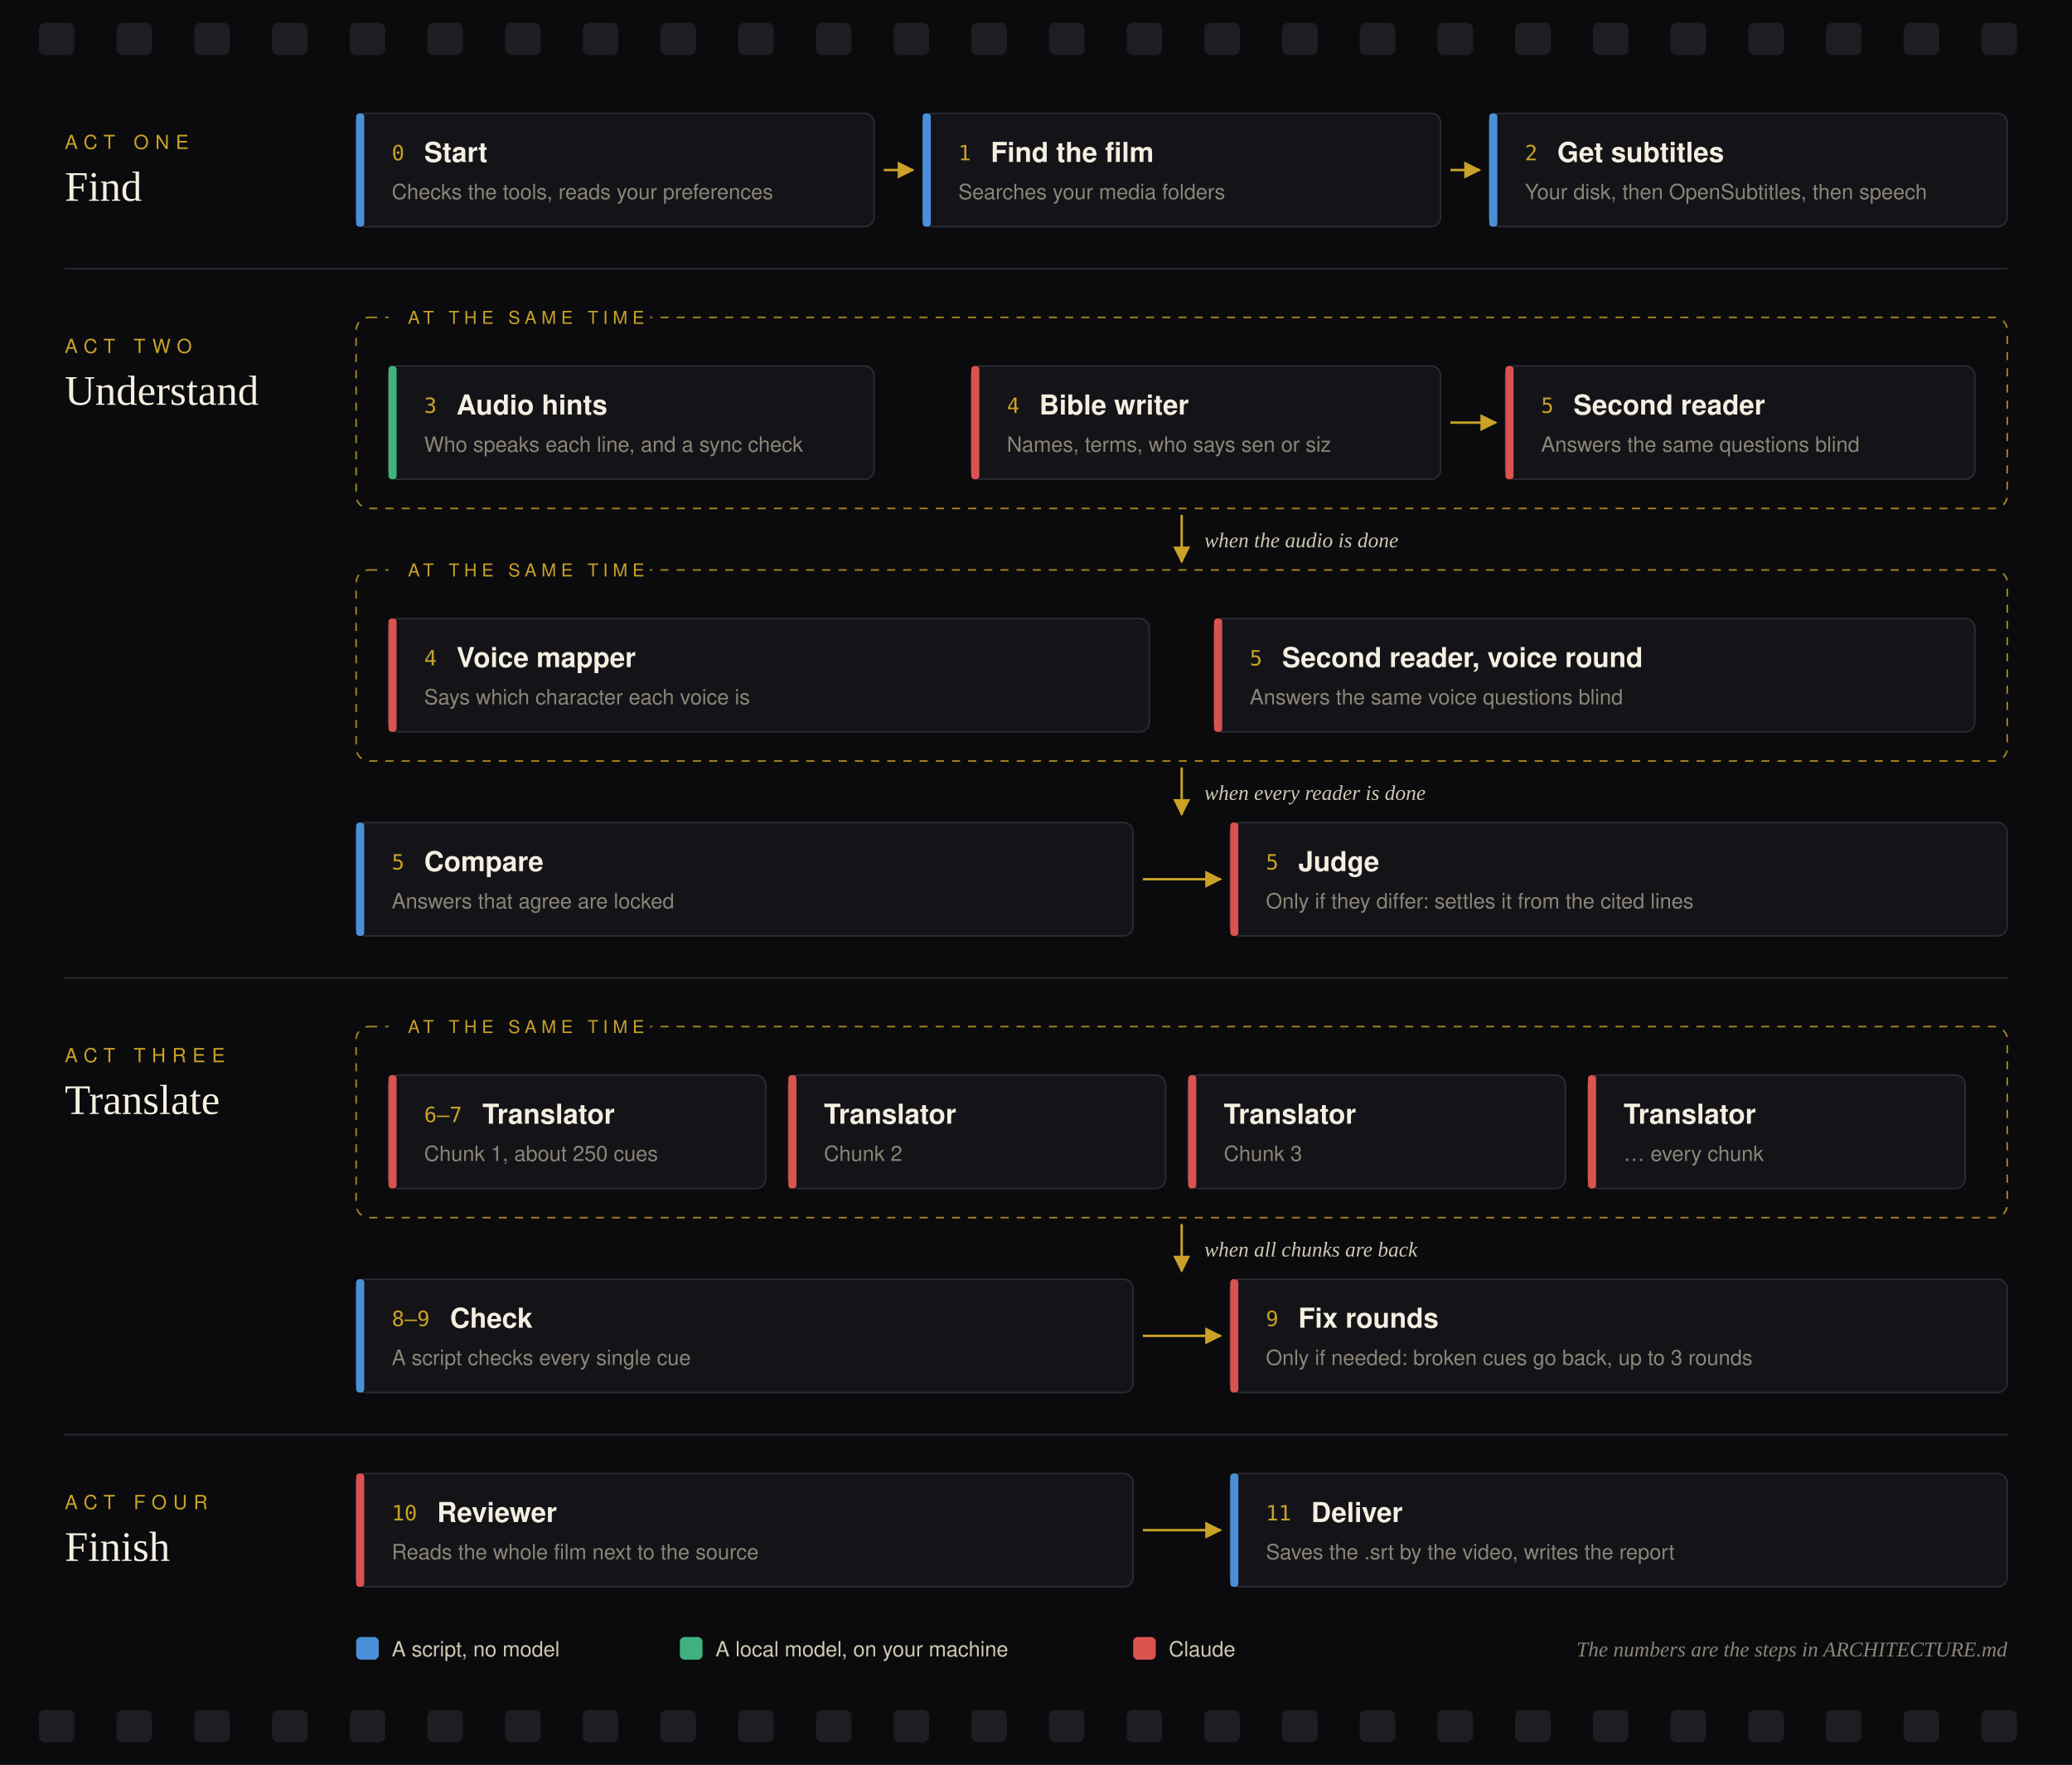
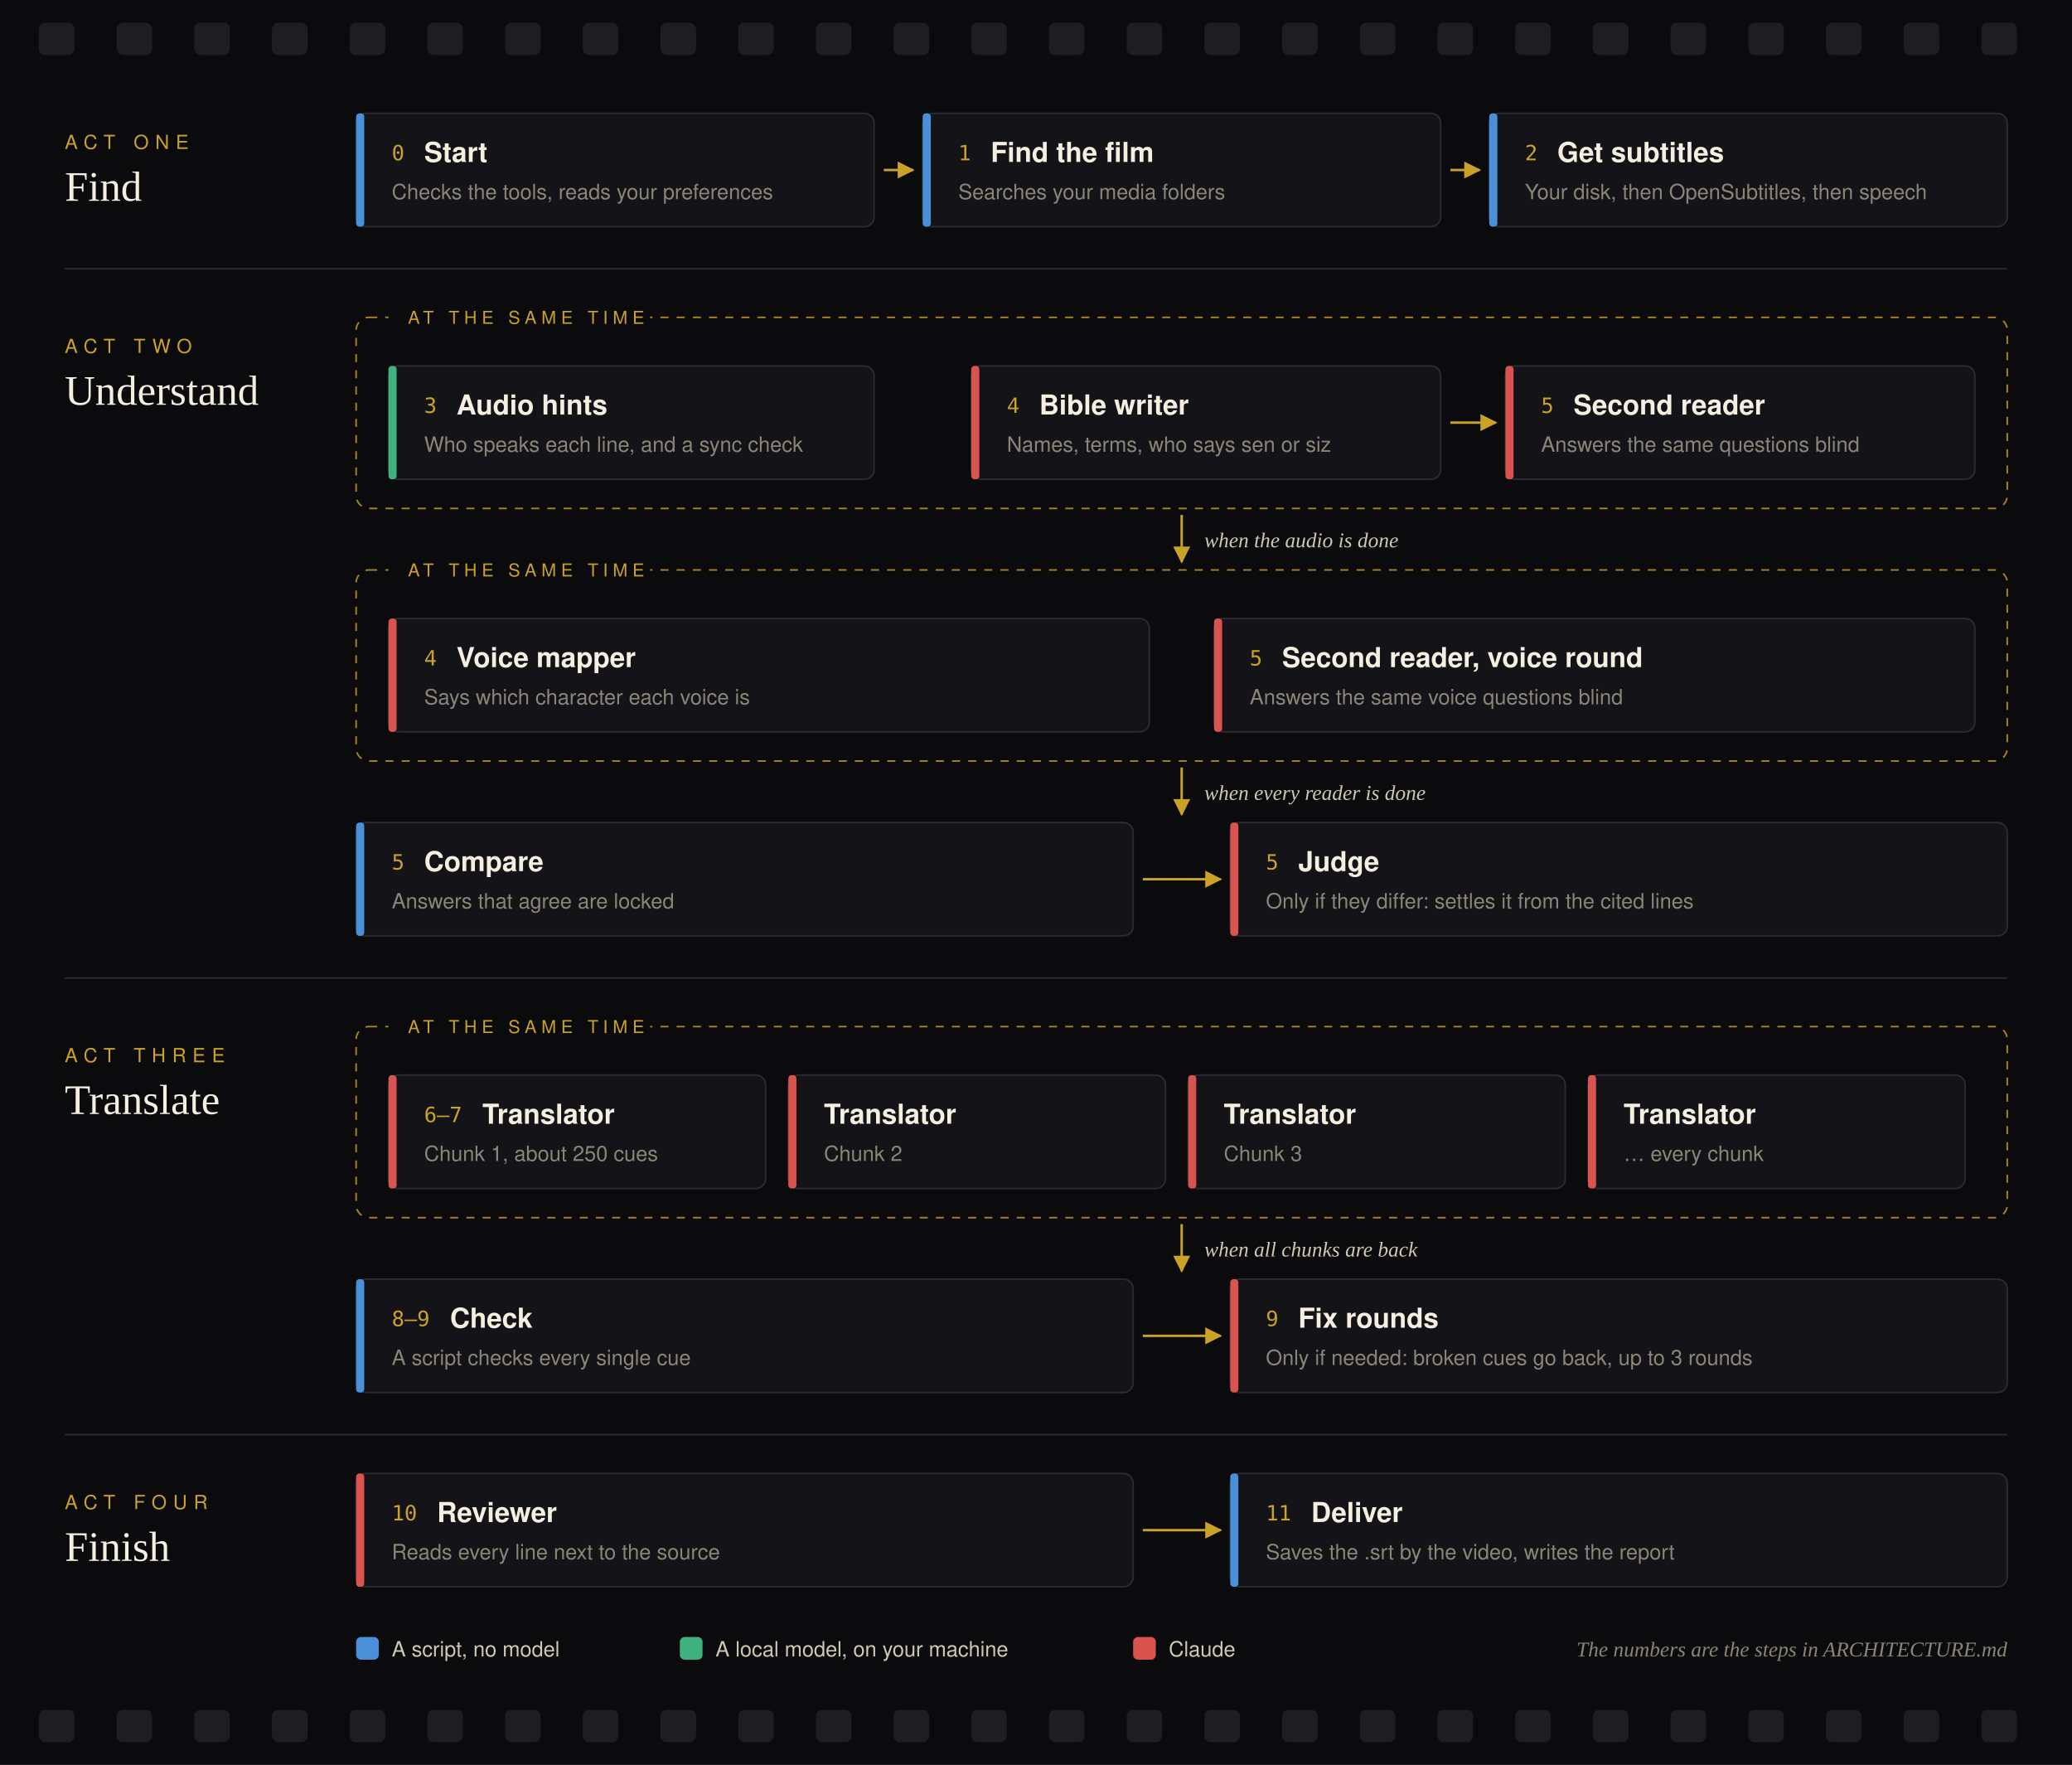
<svg xmlns="http://www.w3.org/2000/svg" viewBox="0 0 1280 1090" width="1280" height="1090" role="img" aria-labelledby="t d">
  <rect width="1280" height="1090" fill="#0b0b0d" />
  <rect x="24" y="14" width="22" height="20" rx="4" fill="#1d1d22" />
  <rect x="72" y="14" width="22" height="20" rx="4" fill="#1d1d22" />
  <rect x="120" y="14" width="22" height="20" rx="4" fill="#1d1d22" />
  <rect x="168" y="14" width="22" height="20" rx="4" fill="#1d1d22" />
  <rect x="216" y="14" width="22" height="20" rx="4" fill="#1d1d22" />
  <rect x="264" y="14" width="22" height="20" rx="4" fill="#1d1d22" />
  <rect x="312" y="14" width="22" height="20" rx="4" fill="#1d1d22" />
  <rect x="360" y="14" width="22" height="20" rx="4" fill="#1d1d22" />
  <rect x="408" y="14" width="22" height="20" rx="4" fill="#1d1d22" />
  <rect x="456" y="14" width="22" height="20" rx="4" fill="#1d1d22" />
  <rect x="504" y="14" width="22" height="20" rx="4" fill="#1d1d22" />
  <rect x="552" y="14" width="22" height="20" rx="4" fill="#1d1d22" />
  <rect x="600" y="14" width="22" height="20" rx="4" fill="#1d1d22" />
  <rect x="648" y="14" width="22" height="20" rx="4" fill="#1d1d22" />
  <rect x="696" y="14" width="22" height="20" rx="4" fill="#1d1d22" />
  <rect x="744" y="14" width="22" height="20" rx="4" fill="#1d1d22" />
  <rect x="792" y="14" width="22" height="20" rx="4" fill="#1d1d22" />
  <rect x="840" y="14" width="22" height="20" rx="4" fill="#1d1d22" />
  <rect x="888" y="14" width="22" height="20" rx="4" fill="#1d1d22" />
  <rect x="936" y="14" width="22" height="20" rx="4" fill="#1d1d22" />
  <rect x="984" y="14" width="22" height="20" rx="4" fill="#1d1d22" />
  <rect x="1032" y="14" width="22" height="20" rx="4" fill="#1d1d22" />
  <rect x="1080" y="14" width="22" height="20" rx="4" fill="#1d1d22" />
  <rect x="1128" y="14" width="22" height="20" rx="4" fill="#1d1d22" />
  <rect x="1176" y="14" width="22" height="20" rx="4" fill="#1d1d22" />
  <rect x="1224" y="14" width="22" height="20" rx="4" fill="#1d1d22" />
  <rect x="24" y="1056" width="22" height="20" rx="4" fill="#1d1d22" />
  <rect x="72" y="1056" width="22" height="20" rx="4" fill="#1d1d22" />
  <rect x="120" y="1056" width="22" height="20" rx="4" fill="#1d1d22" />
  <rect x="168" y="1056" width="22" height="20" rx="4" fill="#1d1d22" />
  <rect x="216" y="1056" width="22" height="20" rx="4" fill="#1d1d22" />
  <rect x="264" y="1056" width="22" height="20" rx="4" fill="#1d1d22" />
  <rect x="312" y="1056" width="22" height="20" rx="4" fill="#1d1d22" />
  <rect x="360" y="1056" width="22" height="20" rx="4" fill="#1d1d22" />
  <rect x="408" y="1056" width="22" height="20" rx="4" fill="#1d1d22" />
  <rect x="456" y="1056" width="22" height="20" rx="4" fill="#1d1d22" />
  <rect x="504" y="1056" width="22" height="20" rx="4" fill="#1d1d22" />
  <rect x="552" y="1056" width="22" height="20" rx="4" fill="#1d1d22" />
  <rect x="600" y="1056" width="22" height="20" rx="4" fill="#1d1d22" />
  <rect x="648" y="1056" width="22" height="20" rx="4" fill="#1d1d22" />
  <rect x="696" y="1056" width="22" height="20" rx="4" fill="#1d1d22" />
  <rect x="744" y="1056" width="22" height="20" rx="4" fill="#1d1d22" />
  <rect x="792" y="1056" width="22" height="20" rx="4" fill="#1d1d22" />
  <rect x="840" y="1056" width="22" height="20" rx="4" fill="#1d1d22" />
  <rect x="888" y="1056" width="22" height="20" rx="4" fill="#1d1d22" />
  <rect x="936" y="1056" width="22" height="20" rx="4" fill="#1d1d22" />
  <rect x="984" y="1056" width="22" height="20" rx="4" fill="#1d1d22" />
  <rect x="1032" y="1056" width="22" height="20" rx="4" fill="#1d1d22" />
  <rect x="1080" y="1056" width="22" height="20" rx="4" fill="#1d1d22" />
  <rect x="1128" y="1056" width="22" height="20" rx="4" fill="#1d1d22" />
  <rect x="1176" y="1056" width="22" height="20" rx="4" fill="#1d1d22" />
  <rect x="1224" y="1056" width="22" height="20" rx="4" fill="#1d1d22" />
  <defs>
    <marker id="arrow" viewBox="0 0 10 10" refX="9" refY="5" markerWidth="7" markerHeight="7" orient="auto">
      <path d="M0 0 L10 5 L0 10 z" fill="#c9a227" />
    </marker>
  </defs>
  <text x="40" y="92" text-anchor="start" font-family="-apple-system, 'Segoe UI', Helvetica, Arial, sans-serif" font-size="12" letter-spacing="4" fill="#c9a227">ACT ONE</text>
  <text x="40" y="124" text-anchor="start" font-family="Georgia, 'Times New Roman', Times, serif" font-size="26" fill="#f4efe1">Find</text>
  <rect x="220" y="70" width="320" height="70" rx="6" fill="#141418" stroke="#2a2a31" />
  <rect x="220" y="70" width="5" height="70" rx="2" fill="#4a90d9" />
  <text x="242" y="99" text-anchor="start" font-family="ui-monospace, 'Cascadia Mono', Consolas, Menlo, monospace" font-size="13" fill="#c9a227">0</text>
  <text x="262" y="100" text-anchor="start" font-family="-apple-system, 'Segoe UI', Helvetica, Arial, sans-serif" font-size="17" font-weight="600" fill="#f4efe1">Start</text>
  <text x="242" y="123" text-anchor="start" font-family="-apple-system, 'Segoe UI', Helvetica, Arial, sans-serif" font-size="13" fill="#8a8578">Checks the tools, reads your preferences</text>
  <rect x="570" y="70" width="320" height="70" rx="6" fill="#141418" stroke="#2a2a31" />
  <rect x="570" y="70" width="5" height="70" rx="2" fill="#4a90d9" />
  <text x="592" y="99" text-anchor="start" font-family="ui-monospace, 'Cascadia Mono', Consolas, Menlo, monospace" font-size="13" fill="#c9a227">1</text>
  <text x="612" y="100" text-anchor="start" font-family="-apple-system, 'Segoe UI', Helvetica, Arial, sans-serif" font-size="17" font-weight="600" fill="#f4efe1">Find the film</text>
  <text x="592" y="123" text-anchor="start" font-family="-apple-system, 'Segoe UI', Helvetica, Arial, sans-serif" font-size="13" fill="#8a8578">Searches your media folders</text>
  <rect x="920" y="70" width="320" height="70" rx="6" fill="#141418" stroke="#2a2a31" />
  <rect x="920" y="70" width="5" height="70" rx="2" fill="#4a90d9" />
  <text x="942" y="99" text-anchor="start" font-family="ui-monospace, 'Cascadia Mono', Consolas, Menlo, monospace" font-size="13" fill="#c9a227">2</text>
  <text x="962" y="100" text-anchor="start" font-family="-apple-system, 'Segoe UI', Helvetica, Arial, sans-serif" font-size="17" font-weight="600" fill="#f4efe1">Get subtitles</text>
  <text x="942" y="123" text-anchor="start" font-family="-apple-system, 'Segoe UI', Helvetica, Arial, sans-serif" font-size="13" fill="#8a8578">Your disk, then OpenSubtitles, then speech</text>
  <line x1="546" y1="105.0" x2="564" y2="105.0" stroke="#c9a227" stroke-width="1.5" marker-end="url(#arrow)" />
  <line x1="896" y1="105.0" x2="914" y2="105.0" stroke="#c9a227" stroke-width="1.5" marker-end="url(#arrow)" />
  <line x1="40" y1="166" x2="1240" y2="166" stroke="#2a2a31" />
  <text x="40" y="218" text-anchor="start" font-family="-apple-system, 'Segoe UI', Helvetica, Arial, sans-serif" font-size="12" letter-spacing="4" fill="#c9a227">ACT TWO</text>
  <text x="40" y="250" text-anchor="start" font-family="Georgia, 'Times New Roman', Times, serif" font-size="26" fill="#f4efe1">Understand</text>
  <rect x="220" y="196" width="1020" height="118" rx="8" fill="none" stroke="#c9a227" stroke-width="1" stroke-dasharray="5 5" opacity="0.8" />
  <rect x="240" y="186" width="161.6" height="20" fill="#0b0b0d" />
  <text x="252" y="200" text-anchor="start" font-family="-apple-system, 'Segoe UI', Helvetica, Arial, sans-serif" font-size="11" letter-spacing="3" fill="#c9a227">AT THE SAME TIME</text>
  <rect x="240" y="226" width="300" height="70" rx="6" fill="#141418" stroke="#2a2a31" />
  <rect x="240" y="226" width="5" height="70" rx="2" fill="#3fb27f" />
  <text x="262" y="255" text-anchor="start" font-family="ui-monospace, 'Cascadia Mono', Consolas, Menlo, monospace" font-size="13" fill="#c9a227">3</text>
  <text x="282" y="256" text-anchor="start" font-family="-apple-system, 'Segoe UI', Helvetica, Arial, sans-serif" font-size="17" font-weight="600" fill="#f4efe1">Audio hints</text>
  <text x="262" y="279" text-anchor="start" font-family="-apple-system, 'Segoe UI', Helvetica, Arial, sans-serif" font-size="13" fill="#8a8578">Who speaks each line, and a sync check</text>
  <rect x="600" y="226" width="290" height="70" rx="6" fill="#141418" stroke="#2a2a31" />
  <rect x="600" y="226" width="5" height="70" rx="2" fill="#d9534f" />
  <text x="622" y="255" text-anchor="start" font-family="ui-monospace, 'Cascadia Mono', Consolas, Menlo, monospace" font-size="13" fill="#c9a227">4</text>
  <text x="642" y="256" text-anchor="start" font-family="-apple-system, 'Segoe UI', Helvetica, Arial, sans-serif" font-size="17" font-weight="600" fill="#f4efe1">Bible writer</text>
  <text x="622" y="279" text-anchor="start" font-family="-apple-system, 'Segoe UI', Helvetica, Arial, sans-serif" font-size="13" fill="#8a8578">Names, terms, who says sen or siz</text>
  <rect x="930" y="226" width="290" height="70" rx="6" fill="#141418" stroke="#2a2a31" />
  <rect x="930" y="226" width="5" height="70" rx="2" fill="#d9534f" />
  <text x="952" y="255" text-anchor="start" font-family="ui-monospace, 'Cascadia Mono', Consolas, Menlo, monospace" font-size="13" fill="#c9a227">5</text>
  <text x="972" y="256" text-anchor="start" font-family="-apple-system, 'Segoe UI', Helvetica, Arial, sans-serif" font-size="17" font-weight="600" fill="#f4efe1">Second reader</text>
  <text x="952" y="279" text-anchor="start" font-family="-apple-system, 'Segoe UI', Helvetica, Arial, sans-serif" font-size="13" fill="#8a8578">Answers the same questions blind</text>
  <line x1="896" y1="261.0" x2="924" y2="261.0" stroke="#c9a227" stroke-width="1.5" marker-end="url(#arrow)" />
  <line x1="730" y1="318" x2="730" y2="347" stroke="#c9a227" stroke-width="1.5" marker-end="url(#arrow)" />
  <text x="744" y="338.0" text-anchor="start" font-family="Georgia, 'Times New Roman', Times, serif" font-size="13" font-style="italic" fill="#cfc8b4">when the audio is done</text>
  <rect x="220" y="352" width="1020" height="118" rx="8" fill="none" stroke="#c9a227" stroke-width="1" stroke-dasharray="5 5" opacity="0.8" />
  <rect x="240" y="342" width="161.6" height="20" fill="#0b0b0d" />
  <text x="252" y="356" text-anchor="start" font-family="-apple-system, 'Segoe UI', Helvetica, Arial, sans-serif" font-size="11" letter-spacing="3" fill="#c9a227">AT THE SAME TIME</text>
  <rect x="240" y="382" width="470" height="70" rx="6" fill="#141418" stroke="#2a2a31" />
  <rect x="240" y="382" width="5" height="70" rx="2" fill="#d9534f" />
  <text x="262" y="411" text-anchor="start" font-family="ui-monospace, 'Cascadia Mono', Consolas, Menlo, monospace" font-size="13" fill="#c9a227">4</text>
  <text x="282" y="412" text-anchor="start" font-family="-apple-system, 'Segoe UI', Helvetica, Arial, sans-serif" font-size="17" font-weight="600" fill="#f4efe1">Voice mapper</text>
  <text x="262" y="435" text-anchor="start" font-family="-apple-system, 'Segoe UI', Helvetica, Arial, sans-serif" font-size="13" fill="#8a8578">Says which character each voice is</text>
  <rect x="750" y="382" width="470" height="70" rx="6" fill="#141418" stroke="#2a2a31" />
  <rect x="750" y="382" width="5" height="70" rx="2" fill="#d9534f" />
  <text x="772" y="411" text-anchor="start" font-family="ui-monospace, 'Cascadia Mono', Consolas, Menlo, monospace" font-size="13" fill="#c9a227">5</text>
  <text x="792" y="412" text-anchor="start" font-family="-apple-system, 'Segoe UI', Helvetica, Arial, sans-serif" font-size="17" font-weight="600" fill="#f4efe1">Second reader, voice round</text>
  <text x="772" y="435" text-anchor="start" font-family="-apple-system, 'Segoe UI', Helvetica, Arial, sans-serif" font-size="13" fill="#8a8578">Answers the same voice questions blind</text>
  <line x1="730" y1="474" x2="730" y2="503" stroke="#c9a227" stroke-width="1.5" marker-end="url(#arrow)" />
  <text x="744" y="494.0" text-anchor="start" font-family="Georgia, 'Times New Roman', Times, serif" font-size="13" font-style="italic" fill="#cfc8b4">when every reader is done</text>
  <rect x="220" y="508" width="480" height="70" rx="6" fill="#141418" stroke="#2a2a31" />
  <rect x="220" y="508" width="5" height="70" rx="2" fill="#4a90d9" />
  <text x="242" y="537" text-anchor="start" font-family="ui-monospace, 'Cascadia Mono', Consolas, Menlo, monospace" font-size="13" fill="#c9a227">5</text>
  <text x="262" y="538" text-anchor="start" font-family="-apple-system, 'Segoe UI', Helvetica, Arial, sans-serif" font-size="17" font-weight="600" fill="#f4efe1">Compare</text>
  <text x="242" y="561" text-anchor="start" font-family="-apple-system, 'Segoe UI', Helvetica, Arial, sans-serif" font-size="13" fill="#8a8578">Answers that agree are locked</text>
  <rect x="760" y="508" width="480" height="70" rx="6" fill="#141418" stroke="#2a2a31" />
  <rect x="760" y="508" width="5" height="70" rx="2" fill="#d9534f" />
  <text x="782" y="537" text-anchor="start" font-family="ui-monospace, 'Cascadia Mono', Consolas, Menlo, monospace" font-size="13" fill="#c9a227">5</text>
  <text x="802" y="538" text-anchor="start" font-family="-apple-system, 'Segoe UI', Helvetica, Arial, sans-serif" font-size="17" font-weight="600" fill="#f4efe1">Judge</text>
  <text x="782" y="561" text-anchor="start" font-family="-apple-system, 'Segoe UI', Helvetica, Arial, sans-serif" font-size="13" fill="#8a8578">Only if they differ: settles it from the cited lines</text>
  <line x1="706" y1="543.0" x2="754" y2="543.0" stroke="#c9a227" stroke-width="1.5" marker-end="url(#arrow)" />
  <line x1="40" y1="604" x2="1240" y2="604" stroke="#2a2a31" />
  <text x="40" y="656" text-anchor="start" font-family="-apple-system, 'Segoe UI', Helvetica, Arial, sans-serif" font-size="12" letter-spacing="4" fill="#c9a227">ACT THREE</text>
  <text x="40" y="688" text-anchor="start" font-family="Georgia, 'Times New Roman', Times, serif" font-size="26" fill="#f4efe1">Translate</text>
  <rect x="220" y="634" width="1020" height="118" rx="8" fill="none" stroke="#c9a227" stroke-width="1" stroke-dasharray="5 5" opacity="0.8" />
  <rect x="240" y="624" width="161.6" height="20" fill="#0b0b0d" />
  <text x="252" y="638" text-anchor="start" font-family="-apple-system, 'Segoe UI', Helvetica, Arial, sans-serif" font-size="11" letter-spacing="3" fill="#c9a227">AT THE SAME TIME</text>
  <rect x="240" y="664" width="233" height="70" rx="6" fill="#141418" stroke="#2a2a31" />
  <rect x="240" y="664" width="5" height="70" rx="2" fill="#d9534f" />
  <text x="262" y="693" text-anchor="start" font-family="ui-monospace, 'Cascadia Mono', Consolas, Menlo, monospace" font-size="13" fill="#c9a227">6–7</text>
  <text x="298" y="694" text-anchor="start" font-family="-apple-system, 'Segoe UI', Helvetica, Arial, sans-serif" font-size="17" font-weight="600" fill="#f4efe1">Translator</text>
  <text x="262" y="717" text-anchor="start" font-family="-apple-system, 'Segoe UI', Helvetica, Arial, sans-serif" font-size="13" fill="#8a8578">Chunk 1, about 250 cues</text>
  <rect x="487" y="664" width="233" height="70" rx="6" fill="#141418" stroke="#2a2a31" />
  <rect x="487" y="664" width="5" height="70" rx="2" fill="#d9534f" />
  <text x="509" y="694" text-anchor="start" font-family="-apple-system, 'Segoe UI', Helvetica, Arial, sans-serif" font-size="17" font-weight="600" fill="#f4efe1">Translator</text>
  <text x="509" y="717" text-anchor="start" font-family="-apple-system, 'Segoe UI', Helvetica, Arial, sans-serif" font-size="13" fill="#8a8578">Chunk 2</text>
  <rect x="734" y="664" width="233" height="70" rx="6" fill="#141418" stroke="#2a2a31" />
  <rect x="734" y="664" width="5" height="70" rx="2" fill="#d9534f" />
  <text x="756" y="694" text-anchor="start" font-family="-apple-system, 'Segoe UI', Helvetica, Arial, sans-serif" font-size="17" font-weight="600" fill="#f4efe1">Translator</text>
  <text x="756" y="717" text-anchor="start" font-family="-apple-system, 'Segoe UI', Helvetica, Arial, sans-serif" font-size="13" fill="#8a8578">Chunk 3</text>
  <rect x="981" y="664" width="233" height="70" rx="6" fill="#141418" stroke="#2a2a31" />
  <rect x="981" y="664" width="5" height="70" rx="2" fill="#d9534f" />
  <text x="1003" y="694" text-anchor="start" font-family="-apple-system, 'Segoe UI', Helvetica, Arial, sans-serif" font-size="17" font-weight="600" fill="#f4efe1">Translator</text>
  <text x="1003" y="717" text-anchor="start" font-family="-apple-system, 'Segoe UI', Helvetica, Arial, sans-serif" font-size="13" fill="#8a8578">… every chunk</text>
  <line x1="730" y1="756" x2="730" y2="785" stroke="#c9a227" stroke-width="1.5" marker-end="url(#arrow)" />
  <text x="744" y="776.0" text-anchor="start" font-family="Georgia, 'Times New Roman', Times, serif" font-size="13" font-style="italic" fill="#cfc8b4">when all chunks are back</text>
  <rect x="220" y="790" width="480" height="70" rx="6" fill="#141418" stroke="#2a2a31" />
  <rect x="220" y="790" width="5" height="70" rx="2" fill="#4a90d9" />
  <text x="242" y="819" text-anchor="start" font-family="ui-monospace, 'Cascadia Mono', Consolas, Menlo, monospace" font-size="13" fill="#c9a227">8–9</text>
  <text x="278" y="820" text-anchor="start" font-family="-apple-system, 'Segoe UI', Helvetica, Arial, sans-serif" font-size="17" font-weight="600" fill="#f4efe1">Check</text>
  <text x="242" y="843" text-anchor="start" font-family="-apple-system, 'Segoe UI', Helvetica, Arial, sans-serif" font-size="13" fill="#8a8578">A script checks every single cue</text>
  <rect x="760" y="790" width="480" height="70" rx="6" fill="#141418" stroke="#2a2a31" />
  <rect x="760" y="790" width="5" height="70" rx="2" fill="#d9534f" />
  <text x="782" y="819" text-anchor="start" font-family="ui-monospace, 'Cascadia Mono', Consolas, Menlo, monospace" font-size="13" fill="#c9a227">9</text>
  <text x="802" y="820" text-anchor="start" font-family="-apple-system, 'Segoe UI', Helvetica, Arial, sans-serif" font-size="17" font-weight="600" fill="#f4efe1">Fix rounds</text>
  <text x="782" y="843" text-anchor="start" font-family="-apple-system, 'Segoe UI', Helvetica, Arial, sans-serif" font-size="13" fill="#8a8578">Only if needed: broken cues go back, up to 3 rounds</text>
  <line x1="706" y1="825.0" x2="754" y2="825.0" stroke="#c9a227" stroke-width="1.5" marker-end="url(#arrow)" />
  <line x1="40" y1="886" x2="1240" y2="886" stroke="#2a2a31" />
  <text x="40" y="932" text-anchor="start" font-family="-apple-system, 'Segoe UI', Helvetica, Arial, sans-serif" font-size="12" letter-spacing="4" fill="#c9a227">ACT FOUR</text>
  <text x="40" y="964" text-anchor="start" font-family="Georgia, 'Times New Roman', Times, serif" font-size="26" fill="#f4efe1">Finish</text>
  <rect x="220" y="910" width="480" height="70" rx="6" fill="#141418" stroke="#2a2a31" />
  <rect x="220" y="910" width="5" height="70" rx="2" fill="#d9534f" />
  <text x="242" y="939" text-anchor="start" font-family="ui-monospace, 'Cascadia Mono', Consolas, Menlo, monospace" font-size="13" fill="#c9a227">10</text>
  <text x="270" y="940" text-anchor="start" font-family="-apple-system, 'Segoe UI', Helvetica, Arial, sans-serif" font-size="17" font-weight="600" fill="#f4efe1">Reviewer</text>
-   <text x="242" y="963" text-anchor="start" font-family="-apple-system, 'Segoe UI', Helvetica, Arial, sans-serif" font-size="13" fill="#8a8578">Reads the whole film next to the source</text>
+   <text x="242" y="963" text-anchor="start" font-family="-apple-system, 'Segoe UI', Helvetica, Arial, sans-serif" font-size="13" fill="#8a8578">Reads every line next to the source</text>
  <rect x="760" y="910" width="480" height="70" rx="6" fill="#141418" stroke="#2a2a31" />
  <rect x="760" y="910" width="5" height="70" rx="2" fill="#4a90d9" />
  <text x="782" y="939" text-anchor="start" font-family="ui-monospace, 'Cascadia Mono', Consolas, Menlo, monospace" font-size="13" fill="#c9a227">11</text>
  <text x="810" y="940" text-anchor="start" font-family="-apple-system, 'Segoe UI', Helvetica, Arial, sans-serif" font-size="17" font-weight="600" fill="#f4efe1">Deliver</text>
  <text x="782" y="963" text-anchor="start" font-family="-apple-system, 'Segoe UI', Helvetica, Arial, sans-serif" font-size="13" fill="#8a8578">Saves the .srt by the video, writes the report</text>
  <line x1="706" y1="945.0" x2="754" y2="945.0" stroke="#c9a227" stroke-width="1.5" marker-end="url(#arrow)" />
  <rect x="220" y="1011" width="14" height="14" rx="3" fill="#4a90d9" />
  <text x="242" y="1023" text-anchor="start" font-family="-apple-system, 'Segoe UI', Helvetica, Arial, sans-serif" font-size="13" fill="#cfc8b4">A script, no model</text>
  <rect x="420" y="1011" width="14" height="14" rx="3" fill="#3fb27f" />
  <text x="442" y="1023" text-anchor="start" font-family="-apple-system, 'Segoe UI', Helvetica, Arial, sans-serif" font-size="13" fill="#cfc8b4">A local model, on your machine</text>
  <rect x="700" y="1011" width="14" height="14" rx="3" fill="#d9534f" />
  <text x="722" y="1023" text-anchor="start" font-family="-apple-system, 'Segoe UI', Helvetica, Arial, sans-serif" font-size="13" fill="#cfc8b4">Claude</text>
  <text x="1240" y="1023" text-anchor="end" font-family="Georgia, 'Times New Roman', Times, serif" font-size="13" font-style="italic" fill="#8a8578">The numbers are the steps in ARCHITECTURE.md</text>
</svg>
